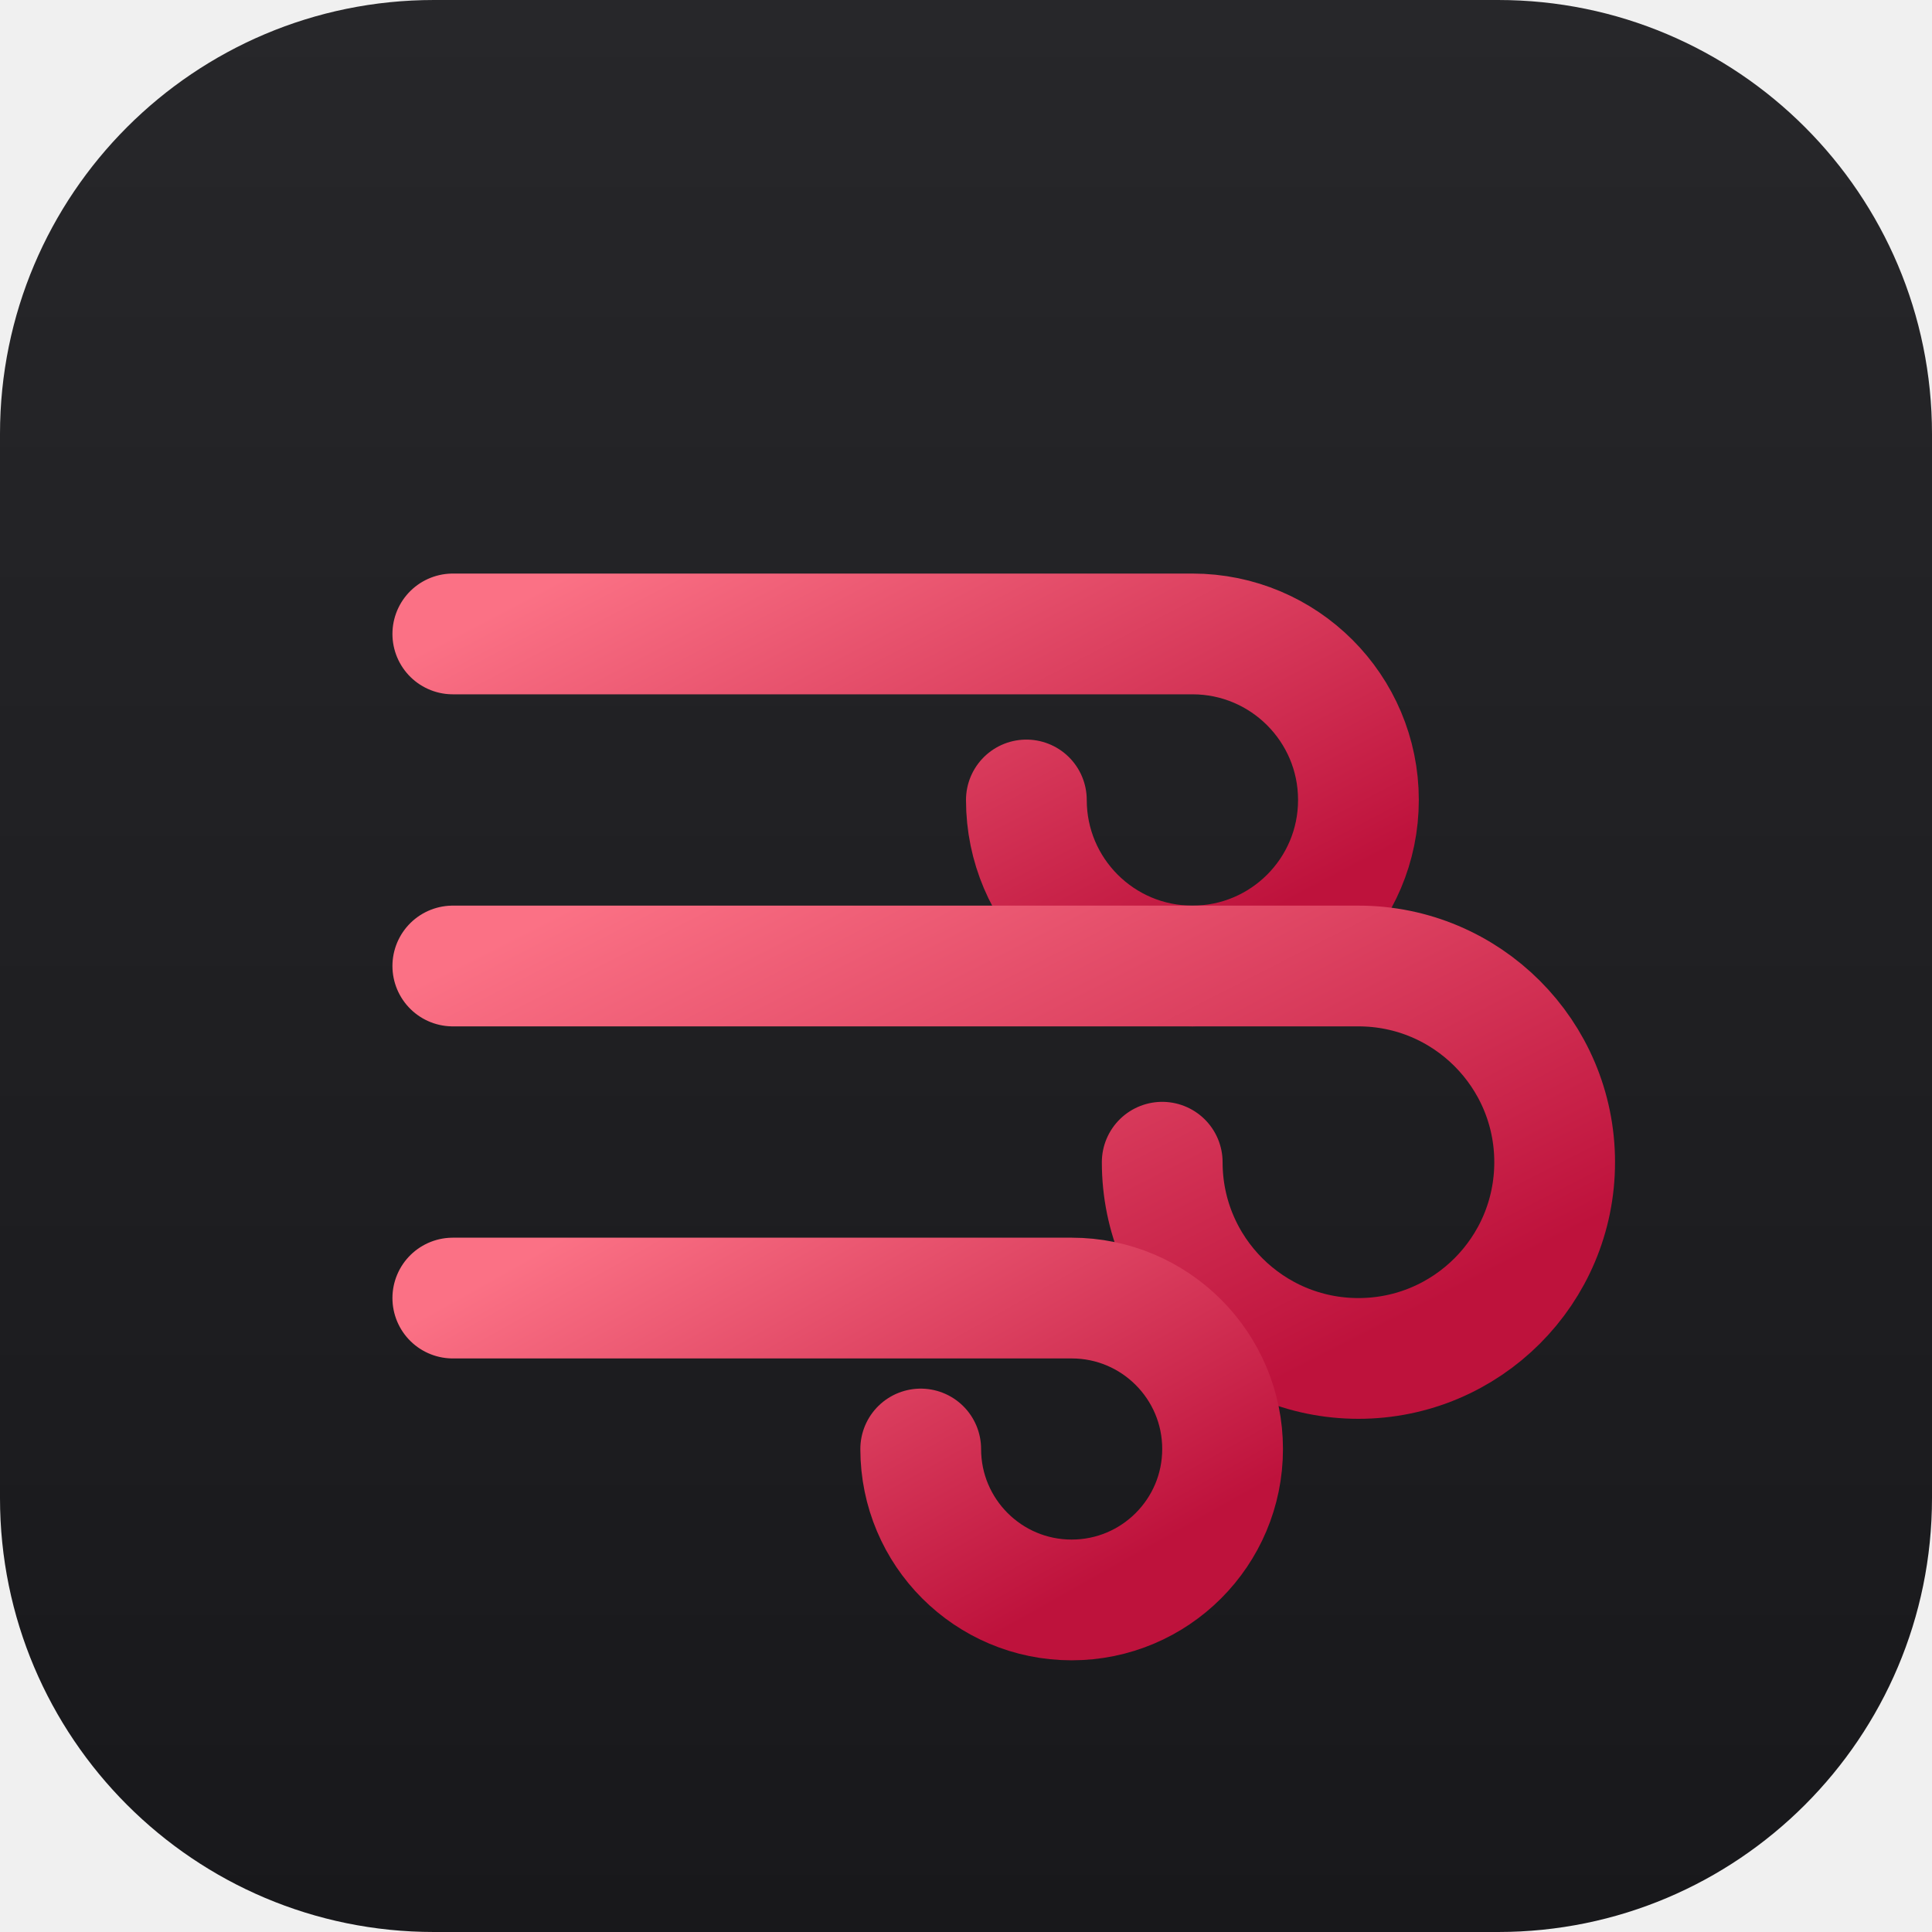
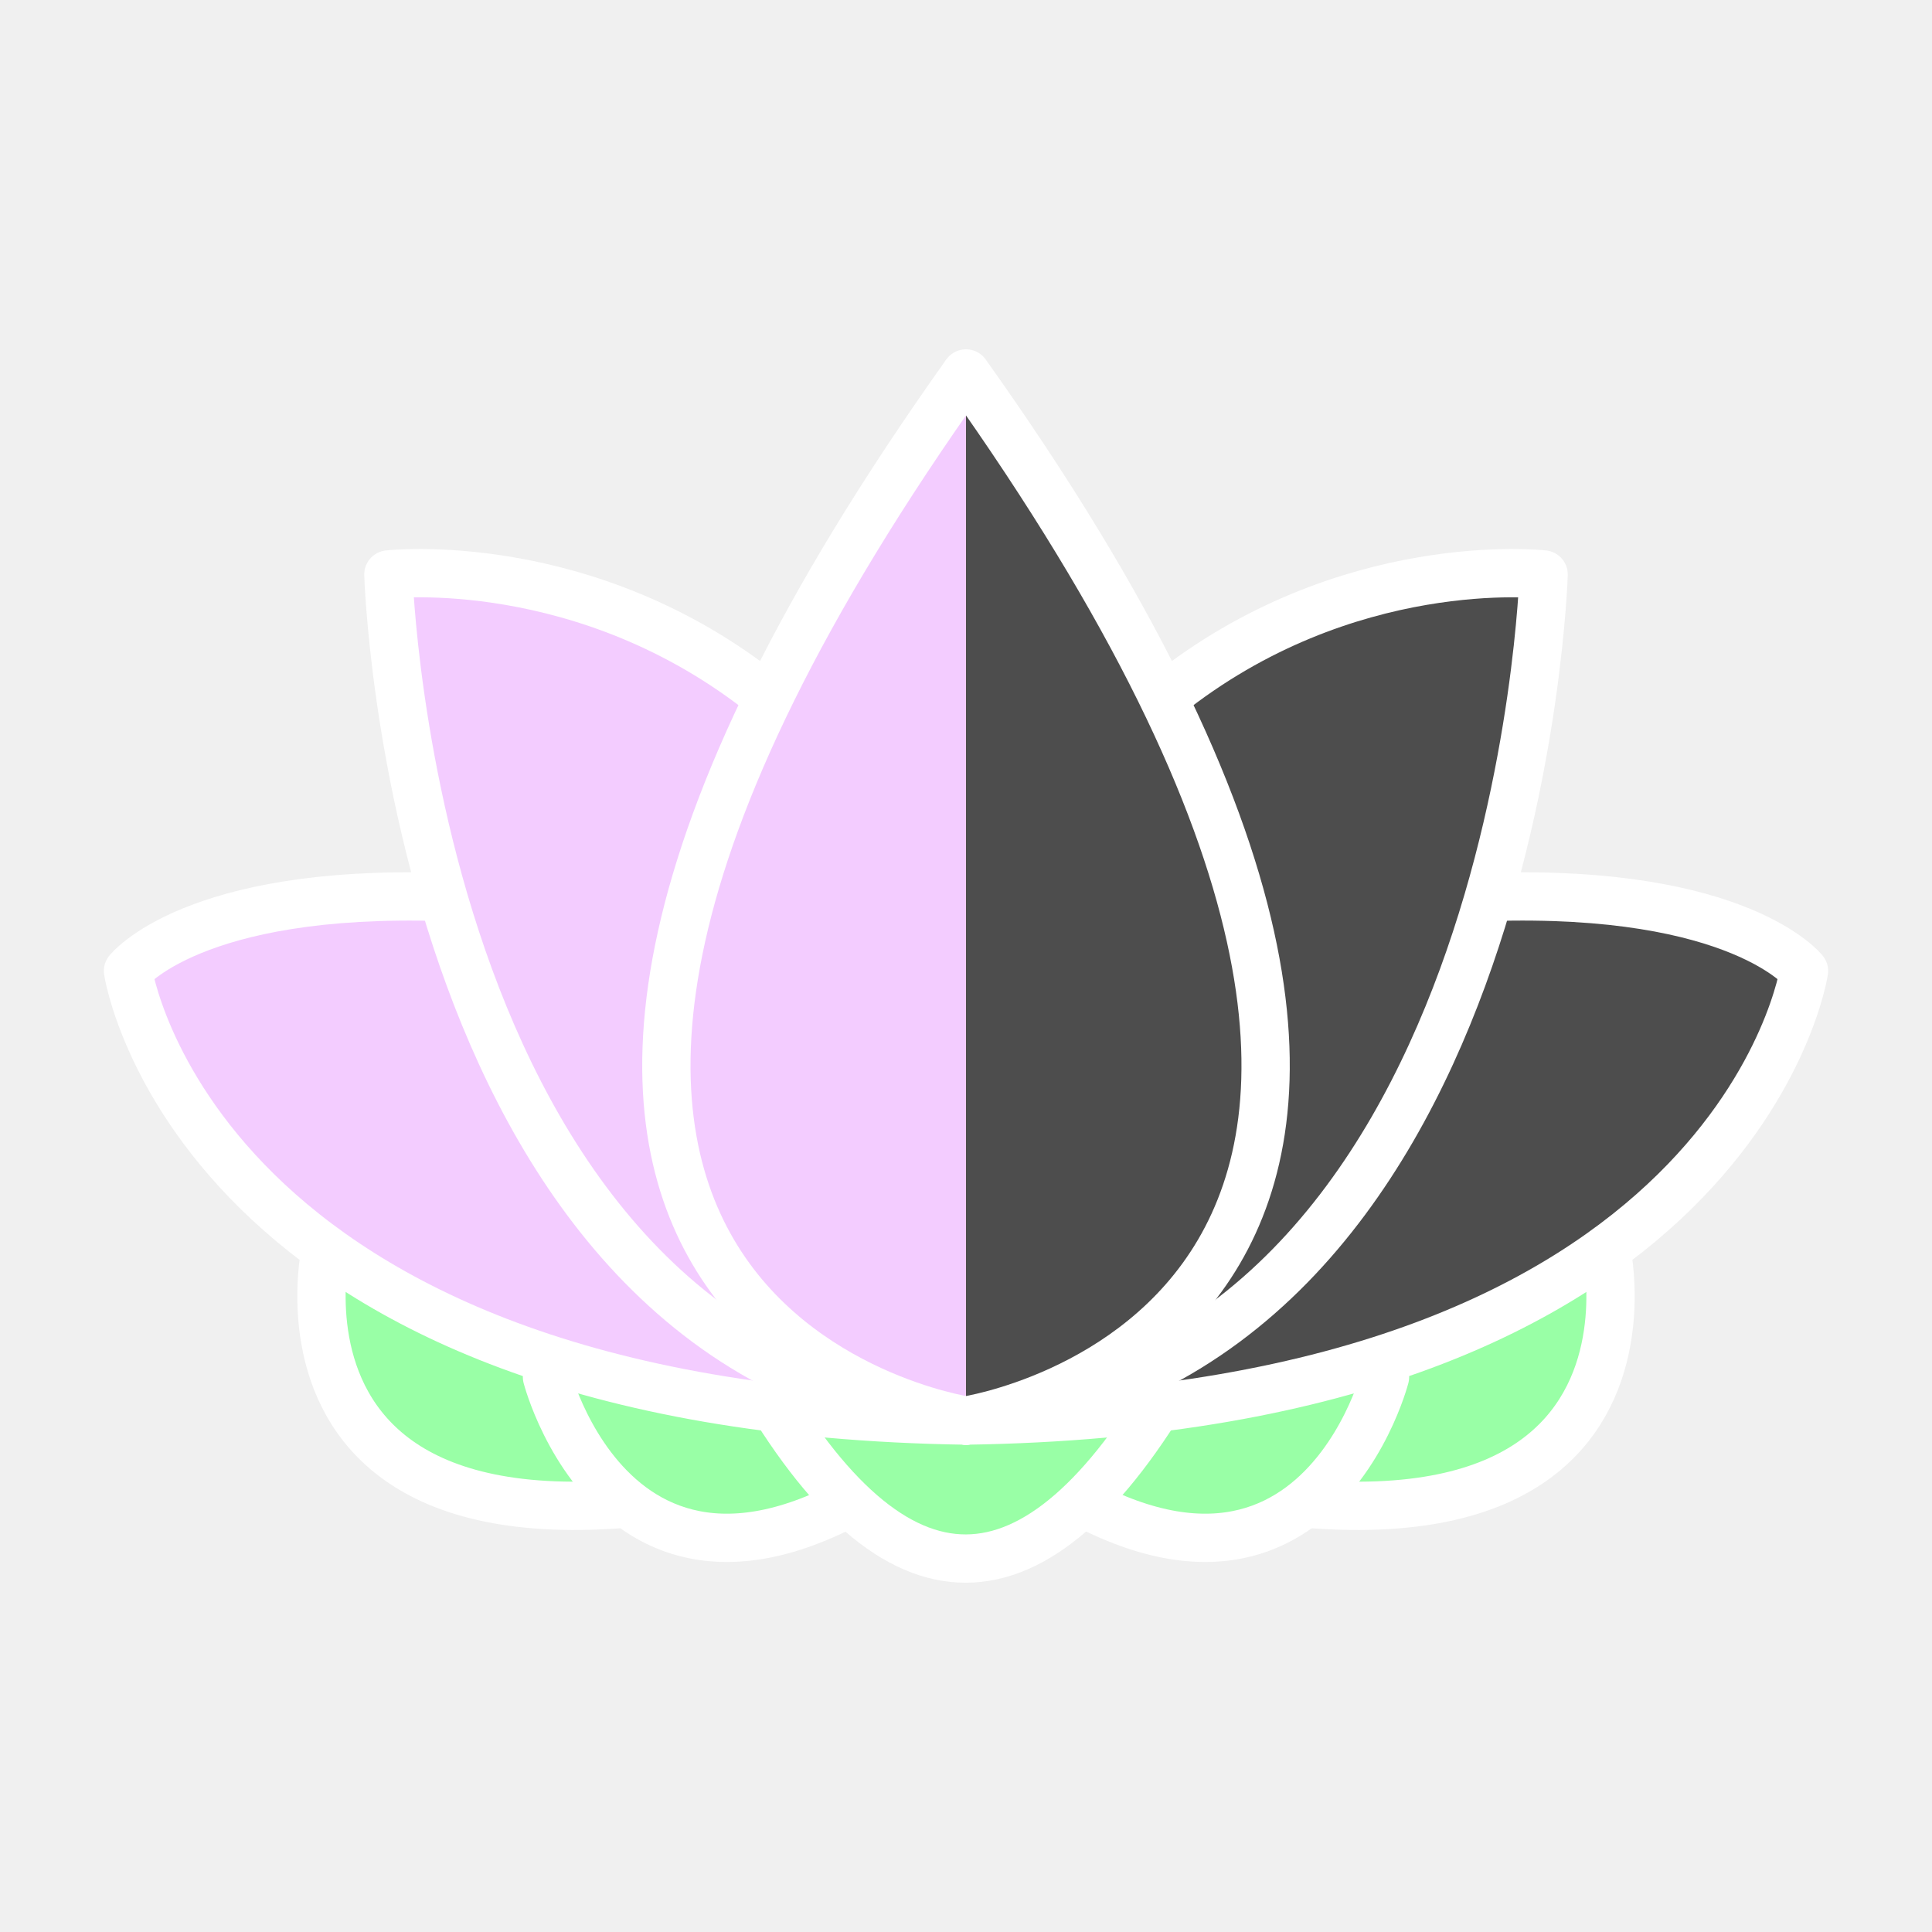
- <svg xmlns="http://www.w3.org/2000/svg" viewBox="0 0 512 512" width="512" height="512">
-   <defs>
-     <linearGradient id="rose" x1="0" y1="0" x2="1" y2="0.7">
-       <stop offset="0" stop-color="#FB7185" />
-       <stop offset="1" stop-color="#BE123C" />
-     </linearGradient>
-     <linearGradient id="tile" x1="0" y1="0" x2="0" y2="1">
-       <stop offset="0" stop-color="#27272A" />
-       <stop offset="1" stop-color="#18181B" />
-     </linearGradient>
-   </defs>
-   <rect width="512" height="512" rx="115" fill="url(#tile)" />
-   <g stroke="url(#rose)" stroke-width="32" stroke-linecap="round" fill="none">
-     <path d="M120 168 H316 a44 44 0 1 1 -44 44" />
-     <path d="M120 256 H360 a52 52 0 1 1 -52 52" />
-     <path d="M120 344 H284 a40 40 0 1 1 -40 40" />
-   </g>
+ <svg xmlns="http://www.w3.org/2000/svg" width="100%" height="100%" viewBox="0 0 40 40" version="1.1" xml:space="preserve" style="fill-rule:evenodd;clip-rule:evenodd;stroke-linecap:round;stroke-linejoin:round;stroke-miterlimit:1.5;">
+   <path d="M6.748,25.841c0,0 -2.058,9.058 13.252,3.57" style="fill:#99ffa6;stroke:#fff;stroke-width:1px;" />
+   <path d="M33.252,25.841c0,0 2.058,9.058 -13.252,3.57" style="fill:#99ffa6;stroke:#fff;stroke-width:1px;" />
+   <path d="M11.325,28.509c0,0 1.77,6.85 8.675,0.902" style="fill:#99ffa6;stroke:#fff;stroke-width:1px;" />
+   <path d="M28.675,28.509c0,0 -1.77,6.85 -8.675,0.902" style="fill:#99ffa6;stroke:#fff;stroke-width:1px;" />
+   <path d="M15.663,28.509c2.891,5.032 5.783,4.993 8.674,0" style="fill:#99ffa6;stroke:#fff;stroke-width:1px;" />
+   <path d="M9.177,18.571c-5.195,-0.166 -6.527,1.532 -6.527,1.532c0,0 1.357,9.074 17.35,9.308" style="fill:#f3ccff;stroke:#fff;stroke-width:1px;" />
+   <path d="M15.859,14.408c-3.733,-2.987 -7.818,-2.514 -7.818,-2.514c0,0 0.488,16.414 11.959,17.517" style="fill:#f3ccff;stroke:#fff;stroke-width:1px;" />
+   <path d="M20,29.411c0,0 -13.958,-2.083 0,-21.679" style="fill:#f3ccff;stroke:#fff;stroke-width:1px;stroke-linecap:butt;" />
+   <path d="M30.823,18.571c5.195,-0.166 6.527,1.532 6.527,1.532c0,0 -1.357,9.074 -17.35,9.308" style="fill:#4d4d4d;stroke:#fff;stroke-width:1px;" />
+   <path d="M24.141,14.408c3.733,-2.987 7.818,-2.514 7.818,-2.514c0,0 -0.488,16.414 -11.959,17.517" style="fill:#4d4d4d;stroke:#fff;stroke-width:1px;" />
+   <path d="M20,29.411c0,0 13.958,-2.083 0,-21.679" style="fill:#4d4d4d;stroke:#fff;stroke-width:1px;" />
</svg>
